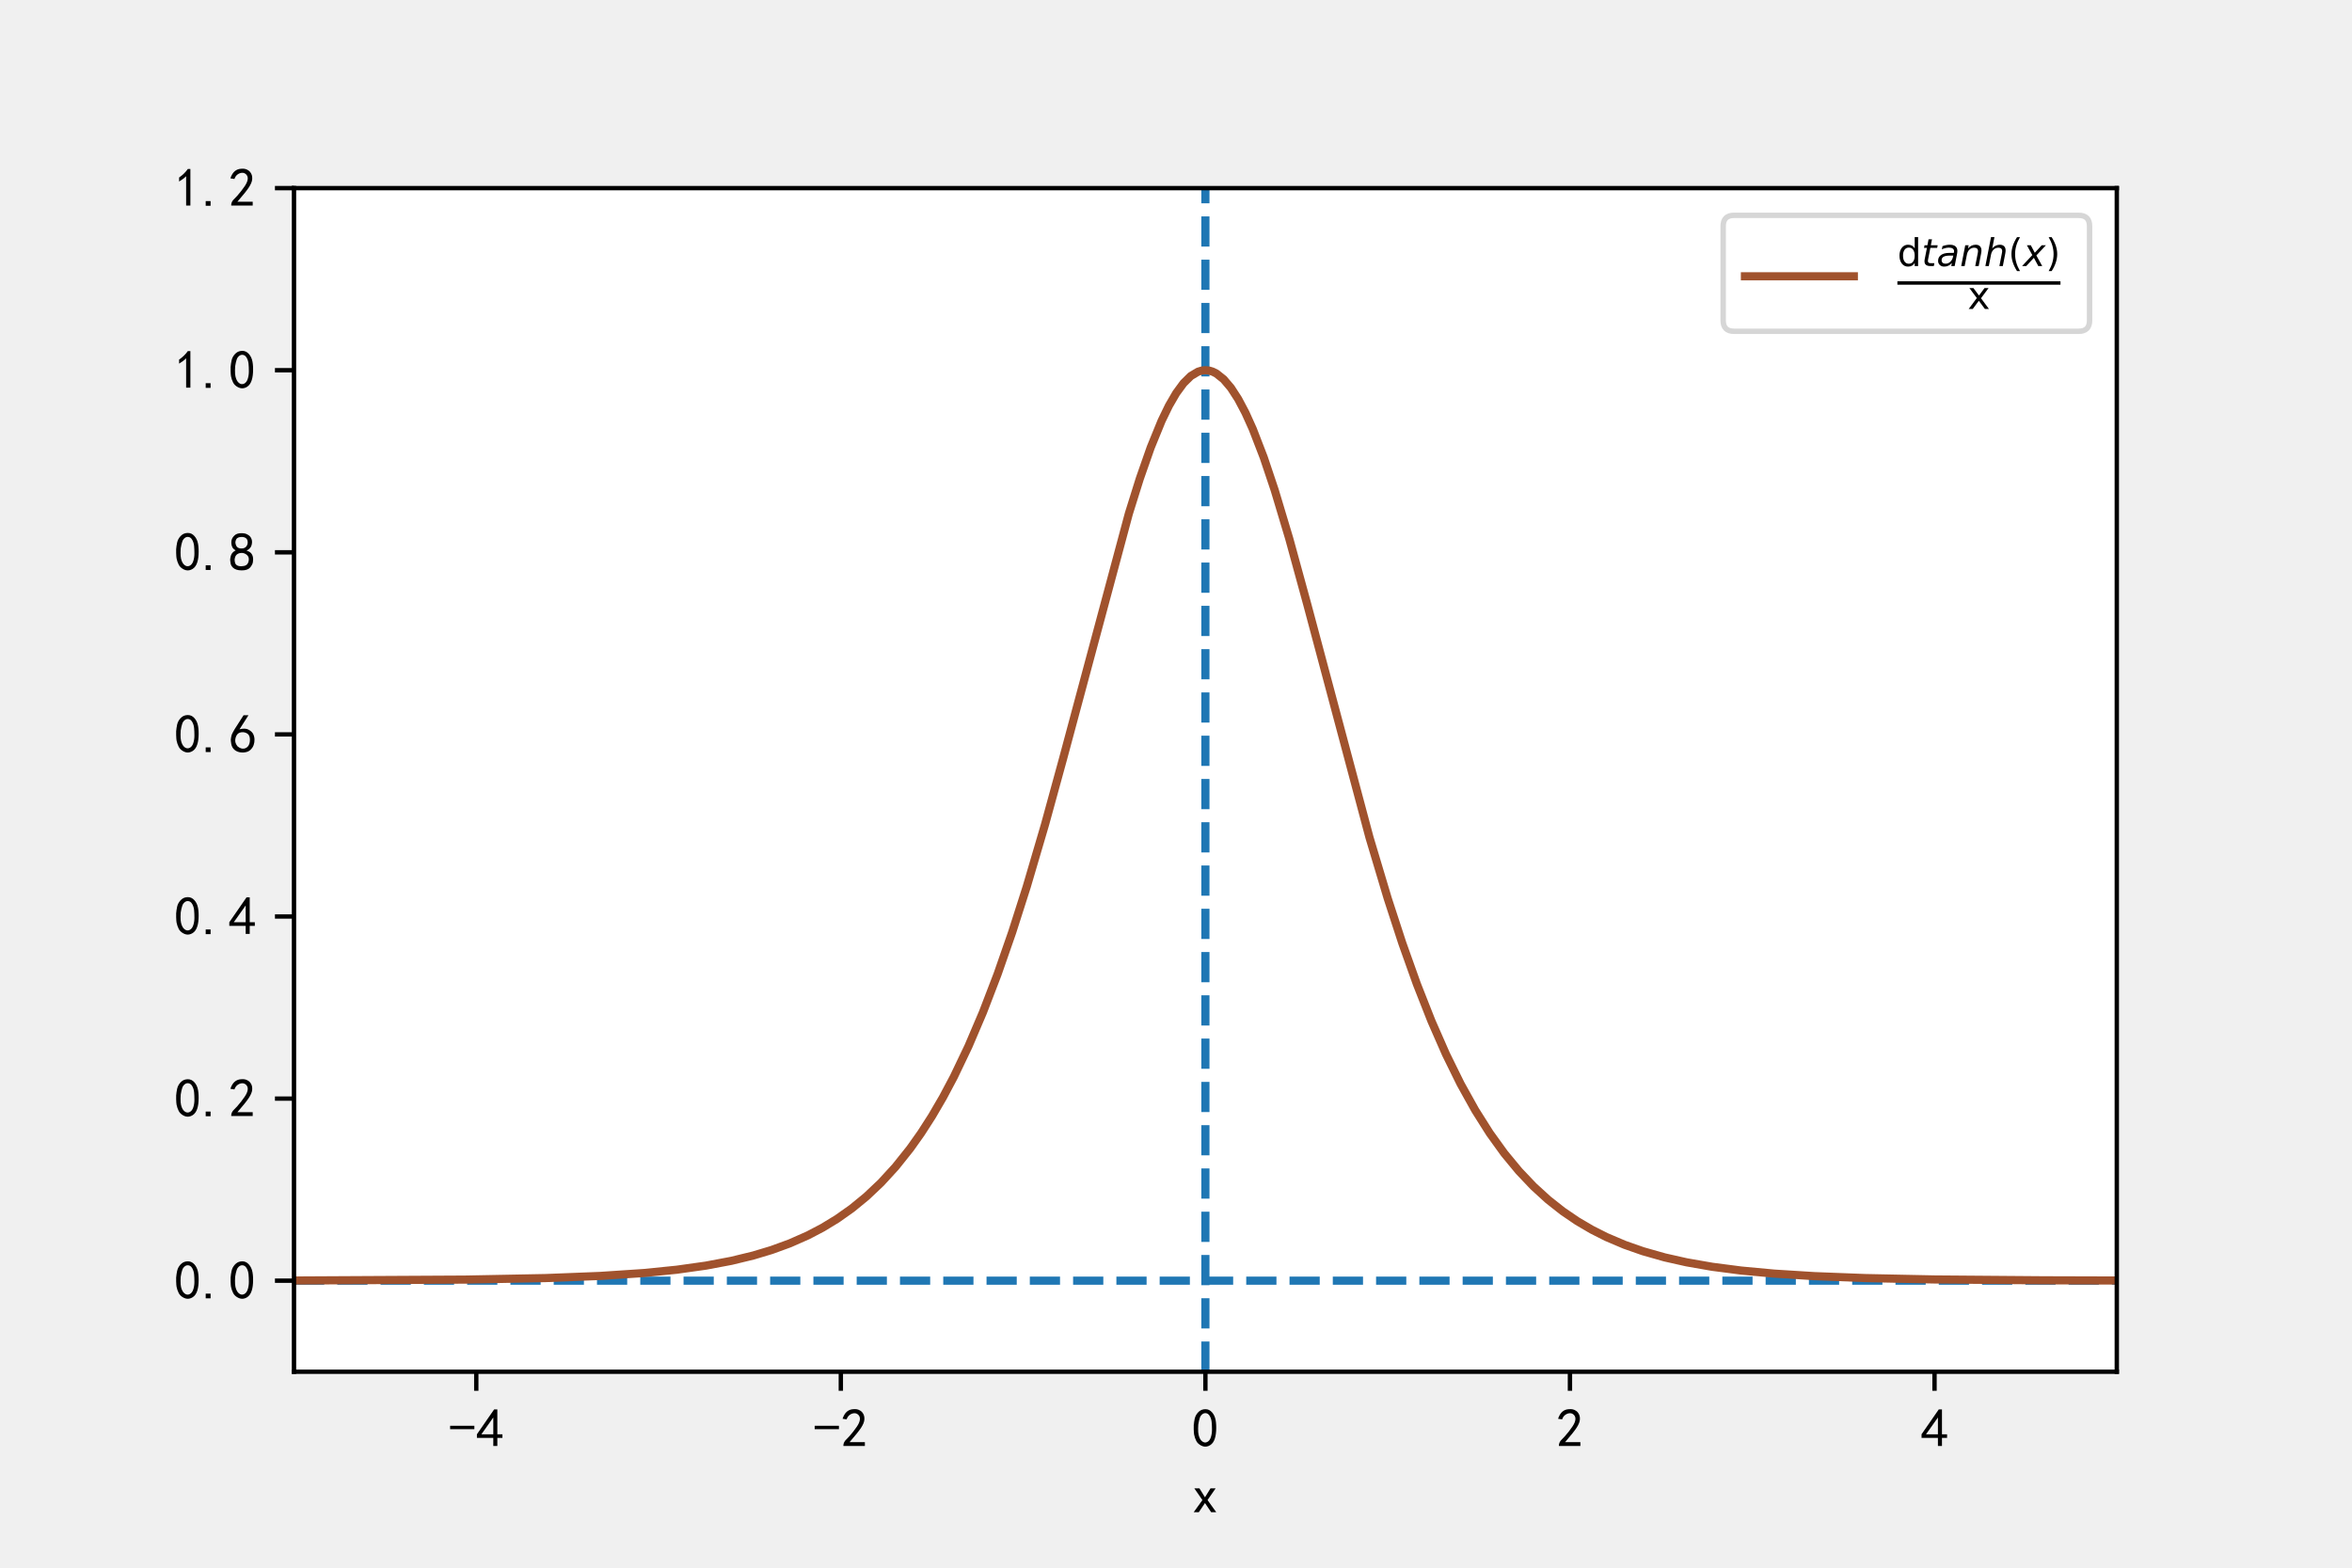
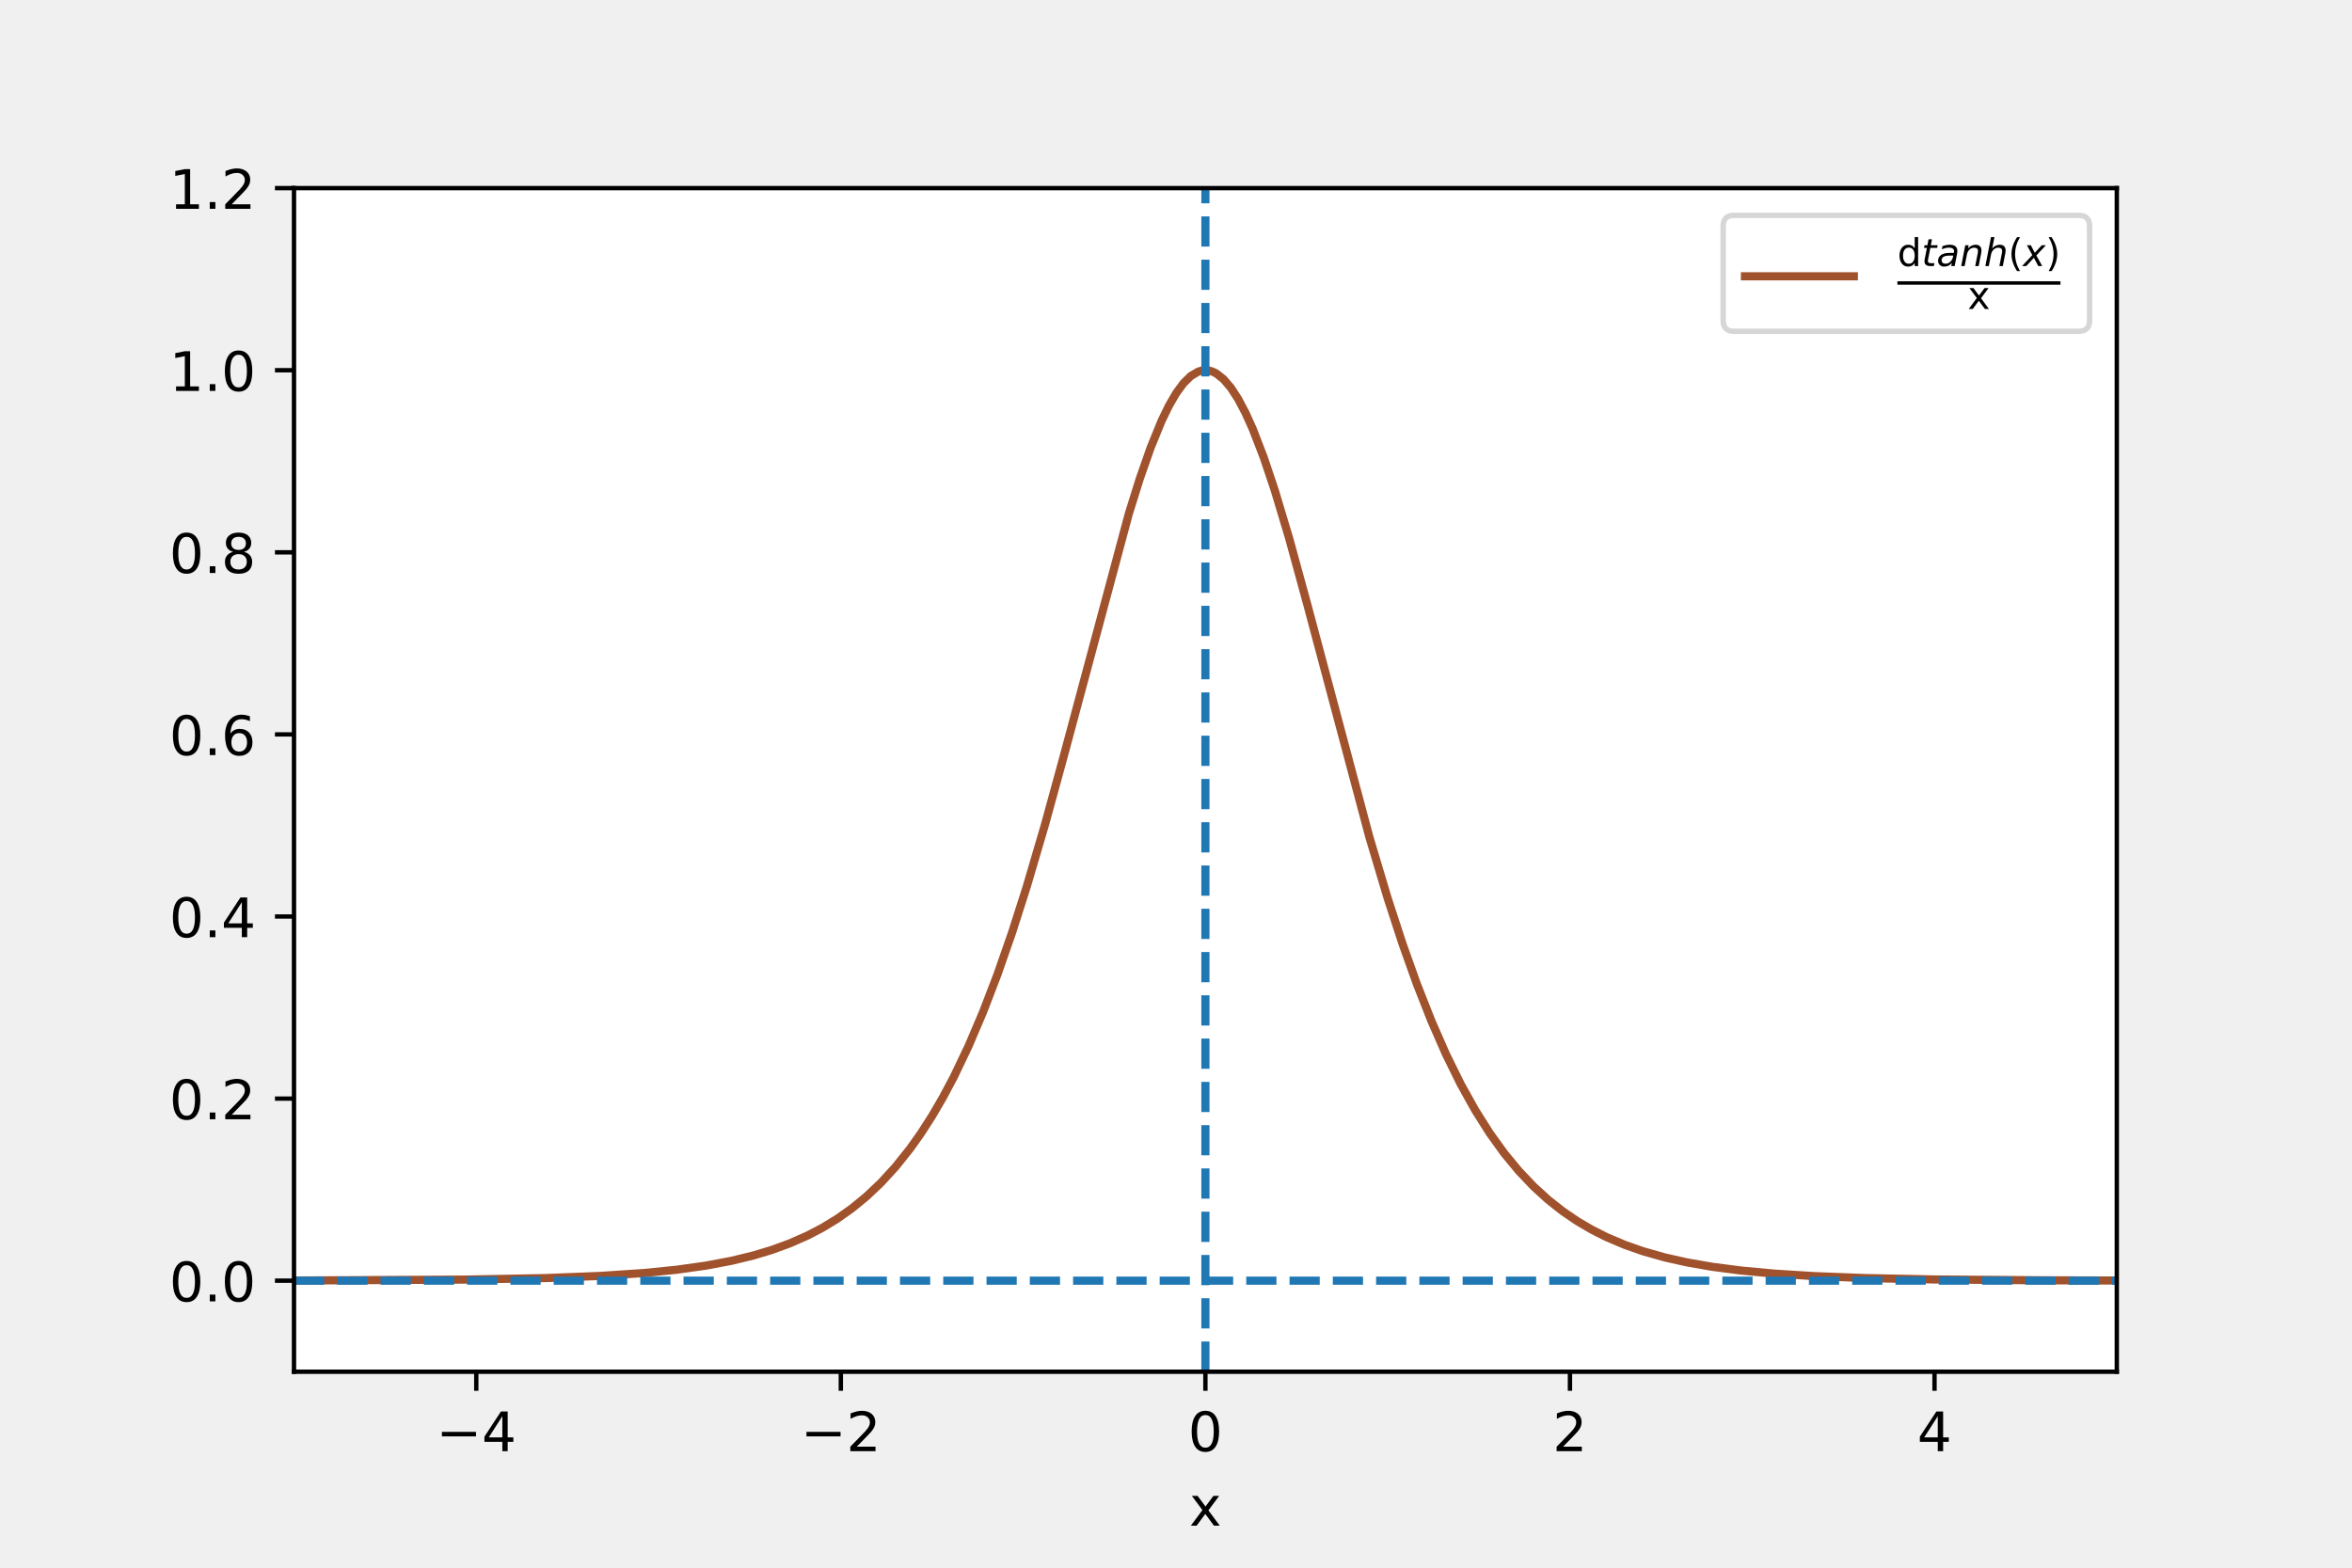
- <svg xmlns="http://www.w3.org/2000/svg" xmlns:xlink="http://www.w3.org/1999/xlink" height="288pt" version="1.1" viewBox="0 0 432 288" width="432pt">
+ <svg xmlns="http://www.w3.org/2000/svg" xmlns:xlink="http://www.w3.org/1999/xlink" width="432pt" height="288pt" viewBox="0 0 432 288" version="1.1">
  <defs>
-     <style type="text/css">*{stroke-linecap:butt;stroke-linejoin:round;}</style>
+     <style type="text/css">*{stroke-linejoin: round; stroke-linecap: butt}</style>
  </defs>
  <g id="figure_1">
    <g id="patch_1">
-       <path d="M 0 288  L 432 288  L 432 0  L 0 0  z " style="fill:none;" />
+       <path d="M 0 288  L 432 288  L 432 0  L 0 0  L 0 288  z " style="fill: none" />
    </g>
    <g id="axes_1">
      <g id="patch_2">
-         <path d="M 54 252  L 388.8 252  L 388.8 34.56  L 54 34.56  z " style="fill:#ffffff;" />
+         <path d="M 54 252  L 388.8 252  L 388.8 34.56  L 54 34.56  z " style="fill: #ffffff" />
      </g>
      <g id="matplotlib.axis_1">
        <g id="xtick_1">
          <g id="line2d_1">
            <defs>
-               <path d="M 0 0  L 0 3.5  " id="mbc0690a712" style="stroke:#000000;stroke-width:0.8;" />
-             </defs>
-             <g>
-               <use style="stroke:#000000;stroke-width:0.8;" x="87.48" xlink:href="#mbc0690a712" y="252" />
+               <path id="m752a439fa7" d="M 0 0  L 0 3.5  " style="stroke: #000000; stroke-width: 0.8" />
+             </defs>
+             <g>
+               <use xlink:href="#m752a439fa7" x="87.48" y="252" style="stroke: #000000; stroke-width: 0.8" />
            </g>
          </g>
          <g id="text_1">
-             <g transform="translate(82.48 265.875)scale(0.1 -0.1)">
-               <defs>
-                 <path d="M 46.484 33.203  L 1.953 33.203  L 1.953 39.453  L 46.484 39.453  z " id="SimHei-45" />
-                 <path d="M 31.25 17.188  L 1.172 17.188  L 1.172 23.828  L 32.812 69.531  L 38.672 69.531  L 38.672 23.828  L 48.047 23.828  L 48.047 17.188  L 38.672 17.188  L 38.672 2.344  L 31.25 2.344  z M 31.25 23.828  L 31.25 54.688  L 9.375 23.828  z " id="SimHei-52" />
-               </defs>
-               <use xlink:href="#SimHei-45" />
-               <use x="50" xlink:href="#SimHei-52" />
+             <g transform="translate(80.10891 266.5984)scale(0.1 -0.1)">
+               <defs>
+                 <path id="DejaVuSans-2212" d="M 678 2272  L 4684 2272  L 4684 1741  L 678 1741  L 678 2272  z " transform="scale(0.015625)" />
+                 <path id="DejaVuSans-34" d="M 2419 4116  L 825 1625  L 2419 1625  L 2419 4116  z M 2253 4666  L 3047 4666  L 3047 1625  L 3713 1625  L 3713 1100  L 3047 1100  L 3047 0  L 2419 0  L 2419 1100  L 313 1100  L 313 1709  L 2253 4666  z " transform="scale(0.015625)" />
+               </defs>
+               <use xlink:href="#DejaVuSans-2212" />
+               <use xlink:href="#DejaVuSans-34" x="83.789" />
            </g>
          </g>
        </g>
        <g id="xtick_2">
          <g id="line2d_2">
            <g>
-               <use style="stroke:#000000;stroke-width:0.8;" x="154.44" xlink:href="#mbc0690a712" y="252" />
+               <use xlink:href="#m752a439fa7" x="154.44" y="252" style="stroke: #000000; stroke-width: 0.8" />
            </g>
          </g>
          <g id="text_2">
-             <g transform="translate(149.44 265.875)scale(0.1 -0.1)">
-               <defs>
-                 <path d="M 4.688 3.906  Q 5.078 9.766 10.156 14.453  Q 15.234 19.141 23.047 29.094  Q 30.859 39.062 33.203 44.531  Q 35.547 50 34.953 53.906  Q 34.375 57.812 31.25 60.344  Q 28.125 62.891 24.016 62.5  Q 19.922 62.109 16.203 59.375  Q 12.5 56.641 10.547 51.172  L 3.125 52.344  Q 6.25 61.328 11.125 65.422  Q 16.016 69.531 22.656 69.922  Q 26.562 70.312 29.688 69.719  Q 32.812 69.141 36.125 66.984  Q 39.453 64.844 41.594 60.547  Q 43.75 56.25 43.156 50.188  Q 42.578 44.141 37.109 35.734  Q 31.641 27.344 16.016 9.375  L 44.141 9.375  L 44.141 2.344  L 4.688 2.344  z " id="SimHei-50" />
-               </defs>
-               <use xlink:href="#SimHei-45" />
-               <use x="50" xlink:href="#SimHei-50" />
+             <g transform="translate(147.0689 266.5984)scale(0.1 -0.1)">
+               <defs>
+                 <path id="DejaVuSans-32" d="M 1228 531  L 3431 531  L 3431 0  L 469 0  L 469 531  Q 828 903 1448 1529  Q 2069 2156 2228 2338  Q 2531 2678 2651 2914  Q 2772 3150 2772 3378  Q 2772 3750 2511 3984  Q 2250 4219 1831 4219  Q 1534 4219 1204 4116  Q 875 4013 500 3803  L 500 4441  Q 881 4594 1212 4672  Q 1544 4750 1819 4750  Q 2544 4750 2975 4387  Q 3406 4025 3406 3419  Q 3406 3131 3298 2873  Q 3191 2616 2906 2266  Q 2828 2175 2409 1742  Q 1991 1309 1228 531  z " transform="scale(0.015625)" />
+               </defs>
+               <use xlink:href="#DejaVuSans-2212" />
+               <use xlink:href="#DejaVuSans-32" x="83.789" />
            </g>
          </g>
        </g>
        <g id="xtick_3">
          <g id="line2d_3">
            <g>
-               <use style="stroke:#000000;stroke-width:0.8;" x="221.4" xlink:href="#mbc0690a712" y="252" />
+               <use xlink:href="#m752a439fa7" x="221.4" y="252" style="stroke: #000000; stroke-width: 0.8" />
            </g>
          </g>
          <g id="text_3">
-             <g transform="translate(218.9 265.875)scale(0.1 -0.1)">
-               <defs>
-                 <path d="M 3.125 29.297  Q 3.906 50 6.438 56.047  Q 8.984 62.109 13.672 66.016  Q 18.359 69.922 25.188 69.922  Q 32.031 69.922 37.109 64.25  Q 42.188 58.594 43.75 50  Q 45.312 41.406 44.719 30.266  Q 44.141 19.141 40.812 12.109  Q 37.5 5.078 30.859 2.344  Q 24.219 -0.391 17.578 2.922  Q 10.938 6.25 8.203 11.719  Q 5.469 17.188 4.297 23.234  Q 3.125 29.297 3.906 50  z M 12.891 52.734  Q 10.547 31.25 12.5 22.844  Q 14.453 14.453 18.938 10.938  Q 23.438 7.422 28.125 9.562  Q 32.812 11.719 34.953 18.156  Q 37.109 24.609 37.109 32.219  Q 37.109 39.844 36.516 46.094  Q 35.938 52.344 33 57.422  Q 30.078 62.5 25.188 62.688  Q 20.312 62.891 16.594 57.812  Q 12.891 52.734 10.547 31.25  z " id="SimHei-48" />
-               </defs>
-               <use xlink:href="#SimHei-48" />
+             <g transform="translate(218.2188 266.5984)scale(0.1 -0.1)">
+               <defs>
+                 <path id="DejaVuSans-30" d="M 2034 4250  Q 1547 4250 1301 3770  Q 1056 3291 1056 2328  Q 1056 1369 1301 889  Q 1547 409 2034 409  Q 2525 409 2770 889  Q 3016 1369 3016 2328  Q 3016 3291 2770 3770  Q 2525 4250 2034 4250  z M 2034 4750  Q 2819 4750 3233 4129  Q 3647 3509 3647 2328  Q 3647 1150 3233 529  Q 2819 -91 2034 -91  Q 1250 -91 836 529  Q 422 1150 422 2328  Q 422 3509 836 4129  Q 1250 4750 2034 4750  z " transform="scale(0.015625)" />
+               </defs>
+               <use xlink:href="#DejaVuSans-30" />
            </g>
          </g>
        </g>
        <g id="xtick_4">
          <g id="line2d_4">
            <g>
-               <use style="stroke:#000000;stroke-width:0.8;" x="288.36" xlink:href="#mbc0690a712" y="252" />
+               <use xlink:href="#m752a439fa7" x="288.36" y="252" style="stroke: #000000; stroke-width: 0.8" />
            </g>
          </g>
          <g id="text_4">
-             <g transform="translate(285.86 265.875)scale(0.1 -0.1)">
-               <use xlink:href="#SimHei-50" />
+             <g transform="translate(285.1787 266.5984)scale(0.1 -0.1)">
+               <use xlink:href="#DejaVuSans-32" />
            </g>
          </g>
        </g>
        <g id="xtick_5">
          <g id="line2d_5">
            <g>
-               <use style="stroke:#000000;stroke-width:0.8;" x="355.32" xlink:href="#mbc0690a712" y="252" />
+               <use xlink:href="#m752a439fa7" x="355.32" y="252" style="stroke: #000000; stroke-width: 0.8" />
            </g>
          </g>
          <g id="text_5">
-             <g transform="translate(352.82 265.875)scale(0.1 -0.1)">
-               <use xlink:href="#SimHei-52" />
+             <g transform="translate(352.1388 266.5984)scale(0.1 -0.1)">
+               <use xlink:href="#DejaVuSans-34" />
            </g>
          </g>
        </g>
        <g id="text_6">
-           <g transform="translate(218.9 278)scale(0.1 -0.1)">
-             <defs>
-               <path d="M 44.922 1.953  L 35.547 1.953  L 24.219 18.75  L 12.891 1.953  L 3.516 1.953  L 19.531 24.219  L 4.688 45.703  L 14.062 45.703  L 24.219 29.297  L 34.375 45.703  L 43.75 45.703  L 28.906 24.219  z " id="SimHei-120" />
-             </defs>
-             <use xlink:href="#SimHei-120" />
+           <g transform="translate(218.4406 280.2766)scale(0.1 -0.1)">
+             <defs>
+               <path id="DejaVuSans-78" d="M 3513 3500  L 2247 1797  L 3578 0  L 2900 0  L 1881 1375  L 863 0  L 184 0  L 1544 1831  L 300 3500  L 978 3500  L 1906 2253  L 2834 3500  L 3513 3500  z " transform="scale(0.015625)" />
+             </defs>
+             <use xlink:href="#DejaVuSans-78" />
          </g>
        </g>
      </g>
      <g id="matplotlib.axis_2">
        <g id="ytick_1">
          <g id="line2d_6">
            <defs>
-               <path d="M 0 0  L -3.5 0  " id="m7a28f88573" style="stroke:#000000;stroke-width:0.8;" />
-             </defs>
-             <g>
-               <use style="stroke:#000000;stroke-width:0.8;" x="54" xlink:href="#m7a28f88573" y="235.274" />
+               <path id="m25aab119cf" d="M 0 0  L -3.5 0  " style="stroke: #000000; stroke-width: 0.8" />
+             </defs>
+             <g>
+               <use xlink:href="#m25aab119cf" x="54" y="235.274" style="stroke: #000000; stroke-width: 0.8" />
            </g>
          </g>
          <g id="text_7">
-             <g transform="translate(32 238.7113)scale(0.1 -0.1)">
-               <defs>
-                 <path d="M 16.797 1.953  L 7.812 1.953  L 7.812 10.547  L 16.797 10.547  z " id="SimHei-46" />
-               </defs>
-               <use xlink:href="#SimHei-48" />
-               <use x="50" xlink:href="#SimHei-46" />
-               <use x="100" xlink:href="#SimHei-48" />
+             <g transform="translate(31.09688 239.0731)scale(0.1 -0.1)">
+               <defs>
+                 <path id="DejaVuSans-2e" d="M 684 794  L 1344 794  L 1344 0  L 684 0  L 684 794  z " transform="scale(0.015625)" />
+               </defs>
+               <use xlink:href="#DejaVuSans-30" />
+               <use xlink:href="#DejaVuSans-2e" x="63.623" />
+               <use xlink:href="#DejaVuSans-30" x="95.41" />
            </g>
          </g>
        </g>
        <g id="ytick_2">
          <g id="line2d_7">
            <g>
-               <use style="stroke:#000000;stroke-width:0.8;" x="54" xlink:href="#m7a28f88573" y="201.822" />
+               <use xlink:href="#m25aab119cf" x="54" y="201.822" style="stroke: #000000; stroke-width: 0.8" />
            </g>
          </g>
          <g id="text_8">
-             <g transform="translate(32 205.259)scale(0.1 -0.1)">
-               <use xlink:href="#SimHei-48" />
-               <use x="50" xlink:href="#SimHei-46" />
-               <use x="100" xlink:href="#SimHei-50" />
+             <g transform="translate(31.09688 205.6208)scale(0.1 -0.1)">
+               <use xlink:href="#DejaVuSans-30" />
+               <use xlink:href="#DejaVuSans-2e" x="63.623" />
+               <use xlink:href="#DejaVuSans-32" x="95.41" />
            </g>
          </g>
        </g>
        <g id="ytick_3">
          <g id="line2d_8">
            <g>
-               <use style="stroke:#000000;stroke-width:0.8;" x="54" xlink:href="#m7a28f88573" y="168.369" />
+               <use xlink:href="#m25aab119cf" x="54" y="168.369" style="stroke: #000000; stroke-width: 0.8" />
            </g>
          </g>
          <g id="text_9">
-             <g transform="translate(32 171.8067)scale(0.1 -0.1)">
-               <use xlink:href="#SimHei-48" />
-               <use x="50" xlink:href="#SimHei-46" />
-               <use x="100" xlink:href="#SimHei-52" />
+             <g transform="translate(31.09688 172.1685)scale(0.1 -0.1)">
+               <use xlink:href="#DejaVuSans-30" />
+               <use xlink:href="#DejaVuSans-2e" x="63.623" />
+               <use xlink:href="#DejaVuSans-34" x="95.41" />
            </g>
          </g>
        </g>
        <g id="ytick_4">
          <g id="line2d_9">
            <g>
-               <use style="stroke:#000000;stroke-width:0.8;" x="54" xlink:href="#m7a28f88573" y="134.917" />
+               <use xlink:href="#m25aab119cf" x="54" y="134.917" style="stroke: #000000; stroke-width: 0.8" />
            </g>
          </g>
          <g id="text_10">
-             <g transform="translate(32 138.3544)scale(0.1 -0.1)">
-               <defs>
-                 <path d="M 3.516 19.531  Q 4.297 30.859 6.047 34.766  Q 7.812 38.672 11.328 44.531  L 27.344 69.531  L 36.328 69.531  L 19.922 43.75  Q 30.469 46.484 36.719 42.969  Q 42.969 39.453 45.109 34.953  Q 47.266 30.469 47.453 25.188  Q 47.656 19.922 45.891 14.844  Q 44.141 9.766 39.641 5.656  Q 35.156 1.562 27.141 1.172  Q 19.141 0.781 13.469 4.094  Q 7.812 7.422 5.656 13.469  Q 3.516 19.531 4.297 30.859  z M 12.5 16.016  Q 19.531 8.594 25.391 8.203  Q 31.25 7.812 35.156 12.109  Q 39.062 16.406 39.062 24.609  Q 39.062 32.812 34.172 35.938  Q 29.297 39.062 23.234 38.281  Q 17.188 37.5 14.453 32.422  Q 11.719 27.344 12.109 21.672  Q 12.5 16.016 19.531 8.594  z " id="SimHei-54" />
-               </defs>
-               <use xlink:href="#SimHei-48" />
-               <use x="50" xlink:href="#SimHei-46" />
-               <use x="100" xlink:href="#SimHei-54" />
+             <g transform="translate(31.09688 138.7161)scale(0.1 -0.1)">
+               <defs>
+                 <path id="DejaVuSans-36" d="M 2113 2584  Q 1688 2584 1439 2293  Q 1191 2003 1191 1497  Q 1191 994 1439 701  Q 1688 409 2113 409  Q 2538 409 2786 701  Q 3034 994 3034 1497  Q 3034 2003 2786 2293  Q 2538 2584 2113 2584  z M 3366 4563  L 3366 3988  Q 3128 4100 2886 4159  Q 2644 4219 2406 4219  Q 1781 4219 1451 3797  Q 1122 3375 1075 2522  Q 1259 2794 1537 2939  Q 1816 3084 2150 3084  Q 2853 3084 3261 2657  Q 3669 2231 3669 1497  Q 3669 778 3244 343  Q 2819 -91 2113 -91  Q 1303 -91 875 529  Q 447 1150 447 2328  Q 447 3434 972 4092  Q 1497 4750 2381 4750  Q 2619 4750 2861 4703  Q 3103 4656 3366 4563  z " transform="scale(0.015625)" />
+               </defs>
+               <use xlink:href="#DejaVuSans-30" />
+               <use xlink:href="#DejaVuSans-2e" x="63.623" />
+               <use xlink:href="#DejaVuSans-36" x="95.41" />
            </g>
          </g>
        </g>
        <g id="ytick_5">
          <g id="line2d_10">
            <g>
-               <use style="stroke:#000000;stroke-width:0.8;" x="54" xlink:href="#m7a28f88573" y="101.465" />
+               <use xlink:href="#m25aab119cf" x="54" y="101.465" style="stroke: #000000; stroke-width: 0.8" />
            </g>
          </g>
          <g id="text_11">
-             <g transform="translate(32 104.9021)scale(0.1 -0.1)">
-               <defs>
-                 <path d="M 2.734 16.797  Q 2.734 26.172 5.078 30.656  Q 7.422 35.156 12.891 37.891  Q 8.203 40.625 6.641 43.938  Q 5.078 47.266 4.875 51.562  Q 4.688 55.859 6.047 58.984  Q 7.422 62.109 10.156 64.844  Q 12.891 67.578 16.203 68.547  Q 19.531 69.531 23.438 69.531  Q 27.344 69.531 30.469 68.75  Q 33.594 67.969 37.109 65.422  Q 40.625 62.891 42.188 58.203  Q 43.75 53.516 41.984 47.266  Q 40.234 41.016 32.812 37.5  Q 39.453 35.547 42.188 31.438  Q 44.922 27.344 44.922 21.484  Q 44.922 15.625 43.156 12.109  Q 41.406 8.594 39.25 6.25  Q 37.109 3.906 33.391 2.531  Q 29.688 1.172 24.016 1.172  Q 18.359 1.172 14.25 2.531  Q 10.156 3.906 7.422 6.641  Q 4.688 9.375 3.703 13.078  Q 2.734 16.797 2.734 26.172  z M 10.938 26.562  Q 10.547 17.188 12.297 13.672  Q 14.062 10.156 18.75 9.172  Q 23.438 8.203 28.516 9.375  Q 33.594 10.547 35.547 14.844  Q 37.5 19.141 36.906 23.438  Q 36.328 27.734 32.031 30.656  Q 27.734 33.594 22.656 33.203  Q 17.578 32.812 14.25 29.688  Q 10.938 26.562 10.547 17.188  z M 12.109 56.25  Q 12.109 48.438 14.844 44.922  Q 17.578 41.406 23.438 41.406  Q 29.297 41.406 32.219 44.922  Q 35.156 48.438 34.953 53.312  Q 34.766 58.203 31.438 60.547  Q 28.125 62.891 22.453 62.5  Q 16.797 62.109 14.453 59.172  Q 12.109 56.25 12.109 48.438  z " id="SimHei-56" />
-               </defs>
-               <use xlink:href="#SimHei-48" />
-               <use x="50" xlink:href="#SimHei-46" />
-               <use x="100" xlink:href="#SimHei-56" />
+             <g transform="translate(31.09688 105.2638)scale(0.1 -0.1)">
+               <defs>
+                 <path id="DejaVuSans-38" d="M 2034 2216  Q 1584 2216 1326 1975  Q 1069 1734 1069 1313  Q 1069 891 1326 650  Q 1584 409 2034 409  Q 2484 409 2743 651  Q 3003 894 3003 1313  Q 3003 1734 2745 1975  Q 2488 2216 2034 2216  z M 1403 2484  Q 997 2584 770 2862  Q 544 3141 544 3541  Q 544 4100 942 4425  Q 1341 4750 2034 4750  Q 2731 4750 3128 4425  Q 3525 4100 3525 3541  Q 3525 3141 3298 2862  Q 3072 2584 2669 2484  Q 3125 2378 3379 2068  Q 3634 1759 3634 1313  Q 3634 634 3220 271  Q 2806 -91 2034 -91  Q 1263 -91 848 271  Q 434 634 434 1313  Q 434 1759 690 2068  Q 947 2378 1403 2484  z M 1172 3481  Q 1172 3119 1398 2916  Q 1625 2713 2034 2713  Q 2441 2713 2670 2916  Q 2900 3119 2900 3481  Q 2900 3844 2670 4047  Q 2441 4250 2034 4250  Q 1625 4250 1398 4047  Q 1172 3844 1172 3481  z " transform="scale(0.015625)" />
+               </defs>
+               <use xlink:href="#DejaVuSans-30" />
+               <use xlink:href="#DejaVuSans-2e" x="63.623" />
+               <use xlink:href="#DejaVuSans-38" x="95.41" />
            </g>
          </g>
        </g>
        <g id="ytick_6">
          <g id="line2d_11">
            <g>
-               <use style="stroke:#000000;stroke-width:0.8;" x="54" xlink:href="#m7a28f88573" y="68.012" />
+               <use xlink:href="#m25aab119cf" x="54" y="68.012" style="stroke: #000000; stroke-width: 0.8" />
            </g>
          </g>
          <g id="text_12">
-             <g transform="translate(32 71.44981)scale(0.1 -0.1)">
-               <defs>
-                 <path d="M 21.875 56.25  Q 16.797 51.172 8.984 46.484  L 8.984 53.906  Q 18.75 60.547 25 69.531  L 29.688 69.531  L 29.688 2.344  L 21.875 2.344  z " id="SimHei-49" />
-               </defs>
-               <use xlink:href="#SimHei-49" />
-               <use x="50" xlink:href="#SimHei-46" />
-               <use x="100" xlink:href="#SimHei-48" />
+             <g transform="translate(31.09688 71.81153)scale(0.1 -0.1)">
+               <defs>
+                 <path id="DejaVuSans-31" d="M 794 531  L 1825 531  L 1825 4091  L 703 3866  L 703 4441  L 1819 4666  L 2450 4666  L 2450 531  L 3481 531  L 3481 0  L 794 0  L 794 531  z " transform="scale(0.015625)" />
+               </defs>
+               <use xlink:href="#DejaVuSans-31" />
+               <use xlink:href="#DejaVuSans-2e" x="63.623" />
+               <use xlink:href="#DejaVuSans-30" x="95.41" />
            </g>
          </g>
        </g>
        <g id="ytick_7">
          <g id="line2d_12">
            <g>
-               <use style="stroke:#000000;stroke-width:0.8;" x="54" xlink:href="#m7a28f88573" y="34.56" />
+               <use xlink:href="#m25aab119cf" x="54" y="34.56" style="stroke: #000000; stroke-width: 0.8" />
            </g>
          </g>
          <g id="text_13">
-             <g transform="translate(32 37.9975)scale(0.1 -0.1)">
-               <use xlink:href="#SimHei-49" />
-               <use x="50" xlink:href="#SimHei-46" />
-               <use x="100" xlink:href="#SimHei-50" />
-             </g>
-           </g>
-         </g>
+             <g transform="translate(31.09688 38.35922)scale(0.1 -0.1)">
+               <use xlink:href="#DejaVuSans-31" />
+               <use xlink:href="#DejaVuSans-2e" x="63.623" />
+               <use xlink:href="#DejaVuSans-32" x="95.41" />
+             </g>
+           </g>
+         </g>
+       </g>
+       <g id="line2d_13">
+         <path d="M 54 235.243  L 85.471 235.075  L 100.202 234.795  L 110.246 234.402  L 118.282 233.867  L 124.308 233.26  L 129.665 232.507  L 134.352 231.623  L 138.37 230.647  L 141.718 229.64  L 145.066 228.418  L 148.414 226.939  L 151.092 225.535  L 153.77 223.904  L 156.449 222.011  L 159.127 219.818  L 161.806 217.285  L 164.484 214.365  L 167.162 211.009  L 169.171 208.177  L 171.18 205.049  L 173.189 201.603  L 175.198 197.82  L 177.876 192.215  L 180.554 185.935  L 183.233 178.952  L 185.911 171.257  L 188.59 162.868  L 191.938 151.481  L 195.286 139.27  L 207.338 94.365  L 209.347 87.945  L 211.356 82.207  L 213.365 77.288  L 214.704 74.528  L 216.043 72.222  L 217.382 70.398  L 218.722 69.078  L 220.061 68.28  L 220.73 68.079  L 221.4 68.012  L 222.07 68.079  L 222.739 68.28  L 223.409 68.613  L 224.748 69.674  L 226.087 71.248  L 227.426 73.317  L 228.766 75.854  L 230.105 78.828  L 232.114 84.035  L 234.122 90.017  L 236.801 98.951  L 240.149 111.173  L 251.532 153.831  L 254.88 165.028  L 257.558 173.247  L 260.237 180.764  L 262.915 187.57  L 265.594 193.678  L 268.272 199.12  L 270.95 203.936  L 273.629 208.177  L 276.307 211.892  L 278.986 215.133  L 281.664 217.953  L 284.342 220.397  L 287.021 222.511  L 289.699 224.335  L 292.378 225.906  L 295.056 227.258  L 298.404 228.682  L 301.752 229.857  L 305.77 230.998  L 309.787 231.901  L 314.474 232.719  L 319.831 233.414  L 325.858 233.974  L 333.223 234.436  L 342.598 234.795  L 355.32 235.05  L 375.408 235.206  L 388.13 235.242  L 388.13 235.242  " clip-path="url(#p3d9de18834)" style="fill: none; stroke: #a0522d; stroke-width: 1.5; stroke-linecap: square" />
      </g>
      <g id="LineCollection_1">
-         <path clip-path="url(#pf9460e3307)" d="M 221.4 252  L 221.4 34.56  " style="fill:none;stroke:#1f77b4;stroke-dasharray:5.55,2.4;stroke-dashoffset:0;stroke-width:1.5;" />
+         <path d="M 221.4 252  L 221.4 34.56  " clip-path="url(#p3d9de18834)" style="fill: none; stroke-dasharray: 5.55,2.4; stroke-dashoffset: 0; stroke: #1f77b4; stroke-width: 1.5" />
      </g>
      <g id="LineCollection_2">
-         <path clip-path="url(#pf9460e3307)" d="M 54 235.274  L 388.8 235.274  " style="fill:none;stroke:#1f77b4;stroke-dasharray:5.55,2.4;stroke-dashoffset:0;stroke-width:1.5;" />
-       </g>
-       <g id="line2d_13">
-         <path clip-path="url(#pf9460e3307)" d="M 54 235.243  L 85.471 235.075  L 100.202 234.795  L 110.246 234.402  L 118.282 233.867  L 124.308 233.26  L 129.665 232.507  L 134.352 231.623  L 138.37 230.647  L 141.718 229.64  L 145.066 228.418  L 148.414 226.939  L 151.092 225.535  L 153.77 223.904  L 156.449 222.011  L 159.127 219.818  L 161.806 217.285  L 164.484 214.365  L 167.162 211.009  L 169.171 208.177  L 171.18 205.049  L 173.189 201.603  L 175.198 197.82  L 177.876 192.215  L 180.554 185.935  L 183.233 178.952  L 185.911 171.257  L 188.59 162.868  L 191.938 151.481  L 195.286 139.27  L 207.338 94.365  L 209.347 87.945  L 211.356 82.207  L 213.365 77.288  L 214.704 74.528  L 216.043 72.222  L 217.382 70.398  L 218.722 69.078  L 220.061 68.28  L 220.73 68.079  L 221.4 68.012  L 222.07 68.079  L 222.739 68.28  L 223.409 68.613  L 224.748 69.674  L 226.087 71.248  L 227.426 73.317  L 228.766 75.854  L 230.105 78.828  L 232.114 84.035  L 234.122 90.017  L 236.801 98.951  L 240.149 111.173  L 251.532 153.831  L 254.88 165.028  L 257.558 173.247  L 260.237 180.764  L 262.915 187.57  L 265.594 193.678  L 268.272 199.12  L 270.95 203.936  L 273.629 208.177  L 276.307 211.892  L 278.986 215.133  L 281.664 217.953  L 284.342 220.397  L 287.021 222.511  L 289.699 224.335  L 292.378 225.906  L 295.056 227.258  L 298.404 228.682  L 301.752 229.857  L 305.77 230.998  L 309.787 231.901  L 314.474 232.719  L 319.831 233.414  L 325.858 233.974  L 333.223 234.436  L 342.598 234.795  L 355.32 235.05  L 375.408 235.206  L 388.13 235.242  L 388.13 235.242  " style="fill:none;stroke:#a0522d;stroke-linecap:square;stroke-width:1.5;" />
+         <path d="M 54 235.274  L 388.8 235.274  " clip-path="url(#p3d9de18834)" style="fill: none; stroke-dasharray: 5.55,2.4; stroke-dashoffset: 0; stroke: #1f77b4; stroke-width: 1.5" />
      </g>
      <g id="patch_3">
-         <path d="M 54 252  L 54 34.56  " style="fill:none;stroke:#000000;stroke-linecap:square;stroke-linejoin:miter;stroke-width:0.8;" />
+         <path d="M 54 252  L 54 34.56  " style="fill: none; stroke: #000000; stroke-width: 0.8; stroke-linejoin: miter; stroke-linecap: square" />
      </g>
      <g id="patch_4">
-         <path d="M 388.8 252  L 388.8 34.56  " style="fill:none;stroke:#000000;stroke-linecap:square;stroke-linejoin:miter;stroke-width:0.8;" />
+         <path d="M 388.8 252  L 388.8 34.56  " style="fill: none; stroke: #000000; stroke-width: 0.8; stroke-linejoin: miter; stroke-linecap: square" />
      </g>
      <g id="patch_5">
-         <path d="M 54 252  L 388.8 252  " style="fill:none;stroke:#000000;stroke-linecap:square;stroke-linejoin:miter;stroke-width:0.8;" />
+         <path d="M 54 252  L 388.8 252  " style="fill: none; stroke: #000000; stroke-width: 0.8; stroke-linejoin: miter; stroke-linecap: square" />
      </g>
      <g id="patch_6">
-         <path d="M 54 34.56  L 388.8 34.56  " style="fill:none;stroke:#000000;stroke-linecap:square;stroke-linejoin:miter;stroke-width:0.8;" />
+         <path d="M 54 34.56  L 388.8 34.56  " style="fill: none; stroke: #000000; stroke-width: 0.8; stroke-linejoin: miter; stroke-linecap: square" />
      </g>
      <g id="legend_1">
        <g id="patch_7">
-           <path d="M 318.5 60.86  L 381.8 60.86  Q 383.8 60.86 383.8 58.86  L 383.8 41.56  Q 383.8 39.56 381.8 39.56  L 318.5 39.56  Q 316.5 39.56 316.5 41.56  L 316.5 58.86  Q 316.5 60.86 318.5 60.86  z " style="fill:#ffffff;opacity:0.8;stroke:#cccccc;stroke-linejoin:miter;" />
+           <path d="M 318.5 60.86  L 381.8 60.86  Q 383.8 60.86 383.8 58.86  L 383.8 41.56  Q 383.8 39.56 381.8 39.56  L 318.5 39.56  Q 316.5 39.56 316.5 41.56  L 316.5 58.86  Q 316.5 60.86 318.5 60.86  z " style="fill: #ffffff; opacity: 0.8; stroke: #cccccc; stroke-linejoin: miter" />
        </g>
        <g id="line2d_14">
-           <path d="M 320.5 50.76  L 340.5 50.76  " style="fill:none;stroke:#a0522d;stroke-linecap:square;stroke-width:1.5;" />
-         </g>
-         <g id="line2d_15" />
+           <path d="M 320.5 50.76  L 330.5 50.76  L 340.5 50.76  " style="fill: none; stroke: #a0522d; stroke-width: 1.5; stroke-linecap: square" />
+         </g>
        <g id="text_14">
          <g transform="translate(348.5 54.26)scale(0.1 -0.1)">
            <defs>
-               <path d="M 45.406 46.391  L 45.406 75.984  L 54.391 75.984  L 54.391 0  L 45.406 0  L 45.406 8.203  Q 42.578 3.328 38.25 0.953  Q 33.938 -1.422 27.875 -1.422  Q 17.969 -1.422 11.734 6.484  Q 5.516 14.406 5.516 27.297  Q 5.516 40.188 11.734 48.094  Q 17.969 56 27.875 56  Q 33.938 56 38.25 53.625  Q 42.578 51.266 45.406 46.391  z M 14.797 27.297  Q 14.797 17.391 18.875 11.75  Q 22.953 6.109 30.078 6.109  Q 37.203 6.109 41.297 11.75  Q 45.406 17.391 45.406 27.297  Q 45.406 37.203 41.297 42.844  Q 37.203 48.484 30.078 48.484  Q 22.953 48.484 18.875 42.844  Q 14.797 37.203 14.797 27.297  z " id="DejaVuSans-100" />
-               <path d="M 42.281 54.688  L 40.922 47.703  L 23 47.703  L 17.188 18.016  Q 16.891 16.359 16.75 15.234  Q 16.609 14.109 16.609 13.484  Q 16.609 10.359 18.484 8.938  Q 20.359 7.516 24.516 7.516  L 33.594 7.516  L 32.078 0  L 23.484 0  Q 15.484 0 11.547 3.125  Q 7.625 6.25 7.625 12.594  Q 7.625 13.719 7.766 15.062  Q 7.906 16.406 8.203 18.016  L 14.016 47.703  L 6.391 47.703  L 7.812 54.688  L 15.281 54.688  L 18.312 70.219  L 27.297 70.219  L 24.312 54.688  z " id="DejaVuSans-Oblique-116" />
-               <path d="M 53.719 31.203  L 47.609 0  L 38.625 0  L 40.281 8.297  Q 36.328 3.422 31.266 1  Q 26.219 -1.422 20.016 -1.422  Q 13.031 -1.422 8.562 2.844  Q 4.109 7.125 4.109 13.812  Q 4.109 23.391 11.75 28.953  Q 19.391 34.516 32.812 34.516  L 45.312 34.516  L 45.797 36.922  Q 45.906 37.312 45.953 37.766  Q 46 38.234 46 39.203  Q 46 43.562 42.453 45.969  Q 38.922 48.391 32.516 48.391  Q 28.125 48.391 23.5 47.266  Q 18.891 46.141 14.016 43.891  L 15.578 52.203  Q 20.656 54.109 25.516 55.047  Q 30.375 56 34.906 56  Q 44.578 56 49.625 51.797  Q 54.688 47.609 54.688 39.594  Q 54.688 37.984 54.438 35.812  Q 54.203 33.641 53.719 31.203  z M 44 27.484  L 35.016 27.484  Q 23.969 27.484 18.672 24.531  Q 13.375 21.578 13.375 15.375  Q 13.375 11.078 16.078 8.641  Q 18.797 6.203 23.578 6.203  Q 30.906 6.203 36.375 11.453  Q 41.844 16.703 43.609 25.484  z " id="DejaVuSans-Oblique-97" />
-               <path d="M 55.719 33.016  L 49.312 0  L 40.281 0  L 46.688 32.672  Q 47.125 34.969 47.359 36.719  Q 47.609 38.484 47.609 39.5  Q 47.609 43.609 45.016 45.891  Q 42.438 48.188 37.797 48.188  Q 30.562 48.188 25.344 43.375  Q 20.125 38.578 18.5 30.328  L 12.5 0  L 3.516 0  L 14.109 54.688  L 23.094 54.688  L 21.297 46.094  Q 25.047 50.828 30.312 53.406  Q 35.594 56 41.406 56  Q 48.641 56 52.609 52.094  Q 56.594 48.188 56.594 41.109  Q 56.594 39.359 56.375 37.359  Q 56.156 35.359 55.719 33.016  z " id="DejaVuSans-Oblique-110" />
-               <path d="M 55.719 33.016  L 49.312 0  L 40.281 0  L 46.688 32.672  Q 47.125 34.969 47.359 36.719  Q 47.609 38.484 47.609 39.5  Q 47.609 43.609 45.016 45.891  Q 42.438 48.188 37.797 48.188  Q 30.562 48.188 25.266 43.297  Q 19.969 38.422 18.406 30.328  L 12.5 0  L 3.516 0  L 18.312 75.984  L 27.297 75.984  L 21.484 46.094  Q 24.906 50.688 30.219 53.344  Q 35.547 56 41.406 56  Q 48.641 56 52.609 52.094  Q 56.594 48.188 56.594 41.109  Q 56.594 39.359 56.375 37.359  Q 56.156 35.359 55.719 33.016  z " id="DejaVuSans-Oblique-104" />
-               <path d="M 31 75.875  Q 24.469 64.656 21.281 53.656  Q 18.109 42.672 18.109 31.391  Q 18.109 20.125 21.312 9.062  Q 24.516 -2 31 -13.188  L 23.188 -13.188  Q 15.875 -1.703 12.234 9.375  Q 8.594 20.453 8.594 31.391  Q 8.594 42.281 12.203 53.312  Q 15.828 64.359 23.188 75.875  z " id="DejaVuSans-40" />
-               <path d="M 60.016 54.688  L 34.906 27.875  L 50.297 0  L 39.984 0  L 28.422 21.688  L 8.297 0  L -2.594 0  L 24.312 28.812  L 10.016 54.688  L 20.312 54.688  L 30.812 34.906  L 49.125 54.688  z " id="DejaVuSans-Oblique-120" />
-               <path d="M 8.016 75.875  L 15.828 75.875  Q 23.141 64.359 26.781 53.312  Q 30.422 42.281 30.422 31.391  Q 30.422 20.453 26.781 9.375  Q 23.141 -1.703 15.828 -13.188  L 8.016 -13.188  Q 14.5 -2 17.703 9.062  Q 20.906 20.125 20.906 31.391  Q 20.906 42.672 17.703 53.656  Q 14.5 64.656 8.016 75.875  z " id="DejaVuSans-41" />
-               <path d="M 54.891 54.688  L 35.109 28.078  L 55.906 0  L 45.312 0  L 29.391 21.484  L 13.484 0  L 2.875 0  L 24.125 28.609  L 4.688 54.688  L 15.281 54.688  L 29.781 35.203  L 44.281 54.688  z " id="DejaVuSans-120" />
-             </defs>
-             <use transform="translate(0 53.81094)scale(0.7)" xlink:href="#DejaVuSans-100" />
-             <use transform="translate(44.43359 53.81094)scale(0.7)" xlink:href="#DejaVuSans-Oblique-116" />
-             <use transform="translate(71.87988 53.81094)scale(0.7)" xlink:href="#DejaVuSans-Oblique-97" />
-             <use transform="translate(114.7754 53.81094)scale(0.7)" xlink:href="#DejaVuSans-Oblique-110" />
-             <use transform="translate(159.1406 53.81094)scale(0.7)" xlink:href="#DejaVuSans-Oblique-104" />
-             <use transform="translate(203.5059 53.81094)scale(0.7)" xlink:href="#DejaVuSans-40" />
-             <use transform="translate(230.8154 53.81094)scale(0.7)" xlink:href="#DejaVuSans-Oblique-120" />
-             <use transform="translate(272.2412 53.81094)scale(0.7)" xlink:href="#DejaVuSans-41" />
-             <use transform="translate(129 -24.95156)scale(0.7)" xlink:href="#DejaVuSans-120" />
+               <path id="DejaVuSans-64" d="M 2906 2969  L 2906 4863  L 3481 4863  L 3481 0  L 2906 0  L 2906 525  Q 2725 213 2448 61  Q 2172 -91 1784 -91  Q 1150 -91 751 415  Q 353 922 353 1747  Q 353 2572 751 3078  Q 1150 3584 1784 3584  Q 2172 3584 2448 3432  Q 2725 3281 2906 2969  z M 947 1747  Q 947 1113 1208 752  Q 1469 391 1925 391  Q 2381 391 2643 752  Q 2906 1113 2906 1747  Q 2906 2381 2643 2742  Q 2381 3103 1925 3103  Q 1469 3103 1208 2742  Q 947 2381 947 1747  z " transform="scale(0.015625)" />
+               <path id="DejaVuSans-Oblique-74" d="M 2706 3500  L 2619 3053  L 1472 3053  L 1100 1153  Q 1081 1047 1072 975  Q 1063 903 1063 863  Q 1063 663 1183 572  Q 1303 481 1569 481  L 2150 481  L 2053 0  L 1503 0  Q 991 0 739 200  Q 488 400 488 806  Q 488 878 497 964  Q 506 1050 525 1153  L 897 3053  L 409 3053  L 500 3500  L 978 3500  L 1172 4494  L 1747 4494  L 1556 3500  L 2706 3500  z " transform="scale(0.015625)" />
+               <path id="DejaVuSans-Oblique-61" d="M 3438 1997  L 3047 0  L 2472 0  L 2578 531  Q 2325 219 2001 64  Q 1678 -91 1281 -91  Q 834 -91 548 182  Q 263 456 263 884  Q 263 1497 752 1853  Q 1241 2209 2100 2209  L 2900 2209  L 2931 2363  Q 2938 2388 2941 2417  Q 2944 2447 2944 2509  Q 2944 2788 2717 2942  Q 2491 3097 2081 3097  Q 1800 3097 1504 3025  Q 1209 2953 897 2809  L 997 3341  Q 1322 3463 1633 3523  Q 1944 3584 2234 3584  Q 2853 3584 3176 3315  Q 3500 3047 3500 2534  Q 3500 2431 3484 2292  Q 3469 2153 3438 1997  z M 2816 1759  L 2241 1759  Q 1534 1759 1195 1570  Q 856 1381 856 984  Q 856 709 1029 553  Q 1203 397 1509 397  Q 1978 397 2328 733  Q 2678 1069 2791 1631  L 2816 1759  z " transform="scale(0.015625)" />
+               <path id="DejaVuSans-Oblique-6e" d="M 3566 2113  L 3156 0  L 2578 0  L 2988 2091  Q 3016 2238 3031 2350  Q 3047 2463 3047 2528  Q 3047 2791 2881 2937  Q 2716 3084 2419 3084  Q 1956 3084 1622 2776  Q 1288 2469 1184 1941  L 800 0  L 225 0  L 903 3500  L 1478 3500  L 1363 2950  Q 1603 3253 1940 3418  Q 2278 3584 2650 3584  Q 3113 3584 3367 3334  Q 3622 3084 3622 2631  Q 3622 2519 3608 2391  Q 3594 2263 3566 2113  z " transform="scale(0.015625)" />
+               <path id="DejaVuSans-Oblique-68" d="M 3566 2113  L 3156 0  L 2578 0  L 2988 2091  Q 3016 2238 3031 2350  Q 3047 2463 3047 2528  Q 3047 2791 2881 2937  Q 2716 3084 2419 3084  Q 1956 3084 1617 2771  Q 1278 2459 1178 1941  L 800 0  L 225 0  L 1172 4863  L 1747 4863  L 1375 2950  Q 1594 3244 1934 3414  Q 2275 3584 2650 3584  Q 3113 3584 3367 3334  Q 3622 3084 3622 2631  Q 3622 2519 3608 2391  Q 3594 2263 3566 2113  z " transform="scale(0.015625)" />
+               <path id="DejaVuSans-28" d="M 1984 4856  Q 1566 4138 1362 3434  Q 1159 2731 1159 2009  Q 1159 1288 1364 580  Q 1569 -128 1984 -844  L 1484 -844  Q 1016 -109 783 600  Q 550 1309 550 2009  Q 550 2706 781 3412  Q 1013 4119 1484 4856  L 1984 4856  z " transform="scale(0.015625)" />
+               <path id="DejaVuSans-Oblique-78" d="M 3841 3500  L 2234 1784  L 3219 0  L 2559 0  L 1819 1388  L 531 0  L -166 0  L 1556 1844  L 641 3500  L 1300 3500  L 1972 2234  L 3144 3500  L 3841 3500  z " transform="scale(0.015625)" />
+               <path id="DejaVuSans-29" d="M 513 4856  L 1013 4856  Q 1481 4119 1714 3412  Q 1947 2706 1947 2009  Q 1947 1309 1714 600  Q 1481 -109 1013 -844  L 513 -844  Q 928 -128 1133 580  Q 1338 1288 1338 2009  Q 1338 2731 1133 3434  Q 928 4138 513 4856  z " transform="scale(0.015625)" />
+             </defs>
+             <use xlink:href="#DejaVuSans-64" transform="translate(0 53.81094)scale(0.7)" />
+             <use xlink:href="#DejaVuSans-Oblique-74" transform="translate(44.43359 53.81094)scale(0.7)" />
+             <use xlink:href="#DejaVuSans-Oblique-61" transform="translate(71.87988 53.81094)scale(0.7)" />
+             <use xlink:href="#DejaVuSans-Oblique-6e" transform="translate(114.7754 53.81094)scale(0.7)" />
+             <use xlink:href="#DejaVuSans-Oblique-68" transform="translate(159.1406 53.81094)scale(0.7)" />
+             <use xlink:href="#DejaVuSans-28" transform="translate(203.5059 53.81094)scale(0.7)" />
+             <use xlink:href="#DejaVuSans-Oblique-78" transform="translate(230.8154 53.81094)scale(0.7)" />
+             <use xlink:href="#DejaVuSans-29" transform="translate(272.2412 53.81094)scale(0.7)" />
+             <use xlink:href="#DejaVuSans-78" transform="translate(129 -24.95156)scale(0.7)" />
            <path d="M 0 19.58  L 0 25.83  L 299.551 25.83  L 299.551 19.58  L 0 19.58  z " />
          </g>
        </g>
      </g>
    </g>
  </g>
  <defs>
-     <clipPath id="pf9460e3307">
-       <rect height="217.44" width="334.8" x="54" y="34.56" />
+     <clipPath id="p3d9de18834">
+       <rect x="54" y="34.56" width="334.8" height="217.44" />
    </clipPath>
  </defs>
</svg>
